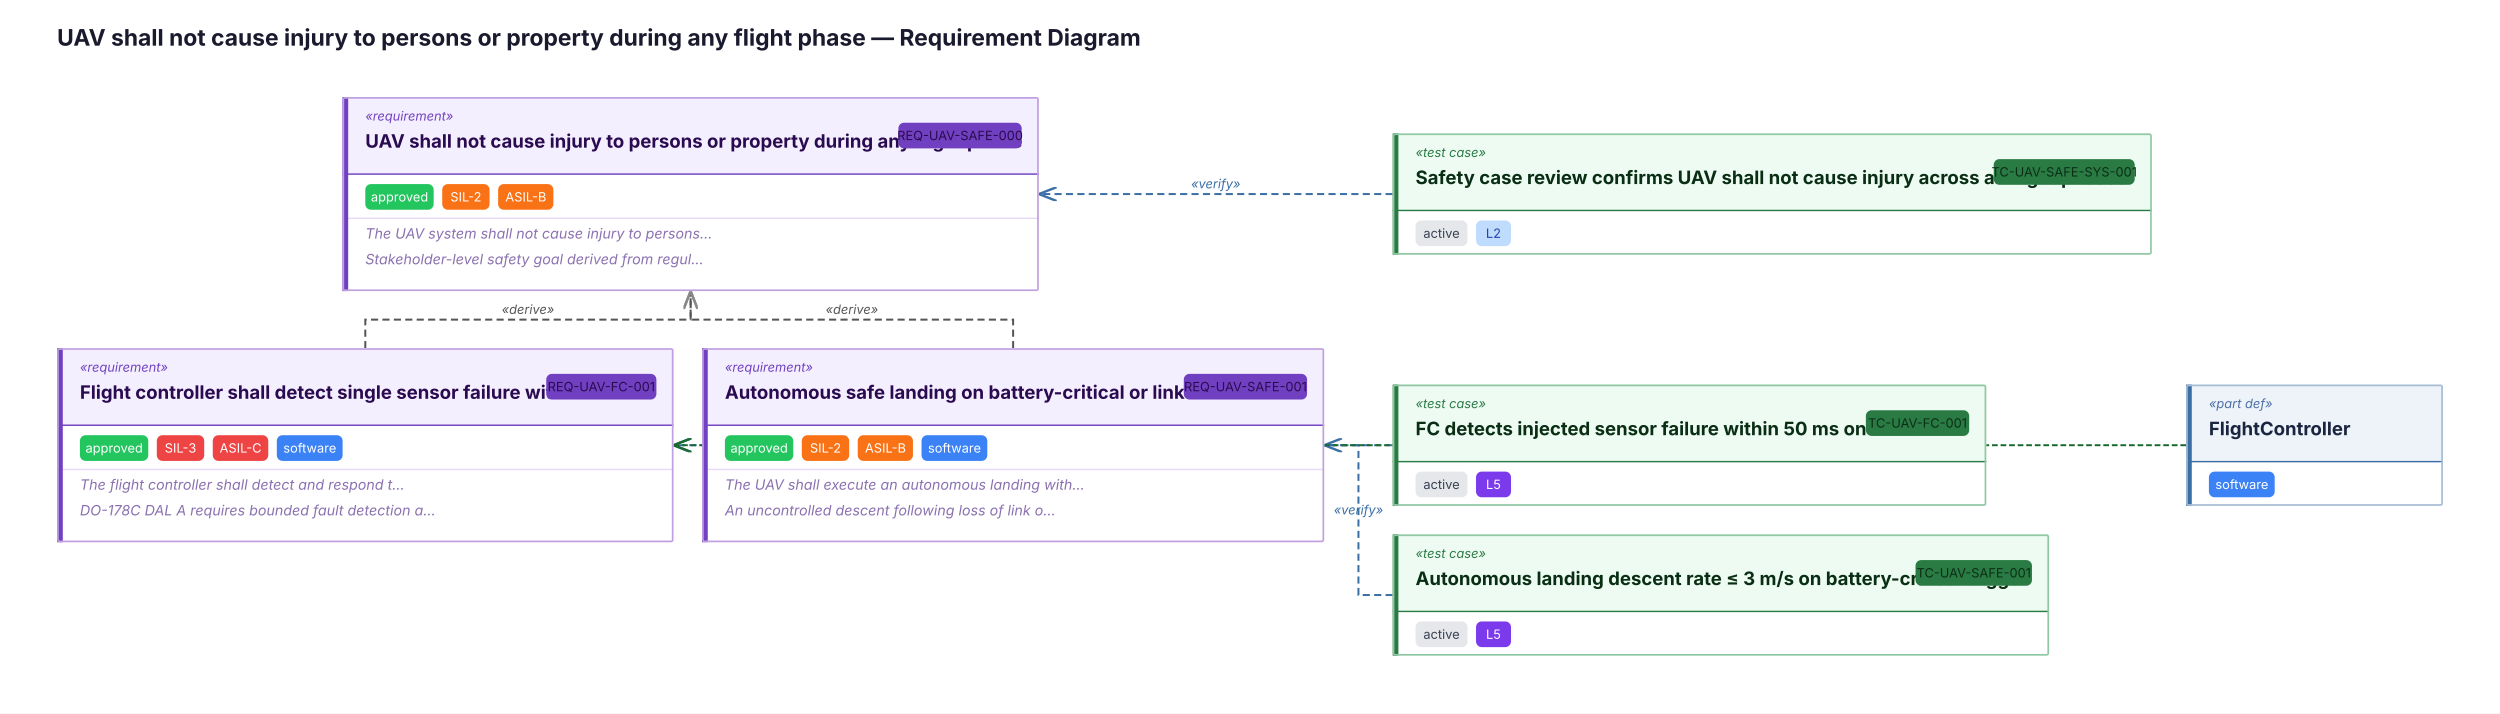
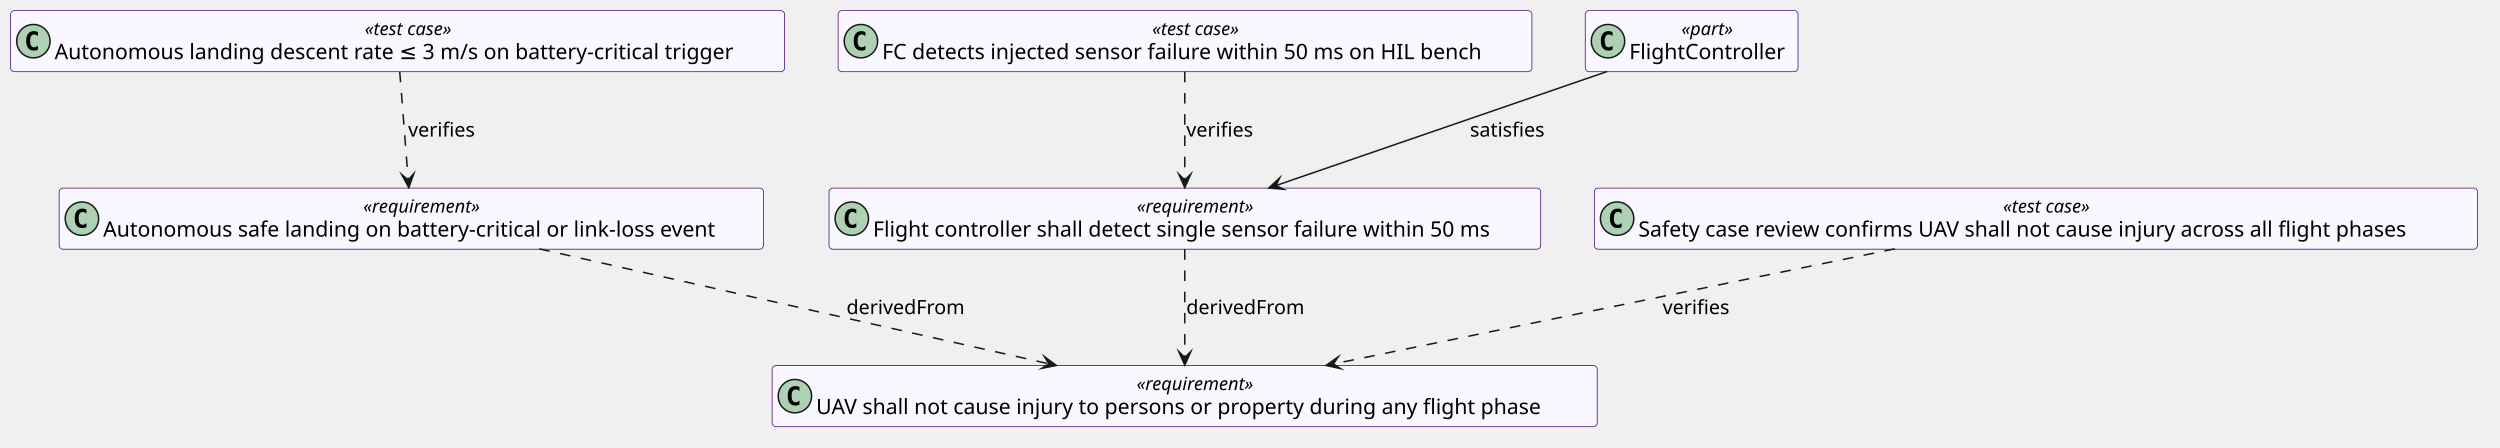
- <svg xmlns="http://www.w3.org/2000/svg" viewBox="0 0 1752 500" width="1752" height="500">
-   <style>text{font-family:'Inter','Roboto',system-ui,sans-serif}@font-face{font-family:'Inter';font-weight:400;src:url('https://fonts.bunny.net/inter/files/inter-latin-400-normal.woff2') format('woff2')}@font-face{font-family:'Inter';font-weight:700;src:url('https://fonts.bunny.net/inter/files/inter-latin-700-normal.woff2') format('woff2')}</style>
-   <rect width="1752" height="500" fill="#ffffff" />
-   <text x="40.0" y="32.0" font-size="16" font-weight="700" fill="#1a1a2e">UAV shall not cause injury to persons or property during any flight phase — Requirement Diagram</text>
-   <defs>
-     <marker id="arr-open" markerWidth="10" markerHeight="7" refX="9" refY="3.5" orient="auto">
-       <polyline points="0,0 9,3.5 0,7" fill="none" stroke="#888" stroke-width="1.2" />
-     </marker>
-     <marker id="arr-flow" markerWidth="10" markerHeight="7" refX="9" refY="3.5" orient="auto">
-       <polyline points="0,0 9,3.5 0,7" fill="none" stroke="#3a6ea5" stroke-width="1.2" />
-     </marker>
-     <marker id="arr-verify" markerWidth="10" markerHeight="7" refX="9" refY="3.5" orient="auto">
-       <polyline points="0,0 9,3.5 0,7" fill="none" stroke="#3a6ea5" stroke-width="1.2" />
-     </marker>
-     <marker id="arr-alloc" markerWidth="10" markerHeight="7" refX="9" refY="3.5" orient="auto">
-       <polyline points="0,0 9,3.5 0,7" fill="none" stroke="#7a3ea5" stroke-width="1.2" />
-     </marker>
-     <marker id="arr-satisfy" markerWidth="10" markerHeight="7" refX="9" refY="3.5" orient="auto">
-       <polyline points="0,0 9,3.5 0,7" fill="none" stroke="#1a6b30" stroke-width="1.2" />
-     </marker>
-     <marker id="arr-generalize" markerWidth="12" markerHeight="10" refX="11" refY="5" orient="auto">
-       <polygon points="0,0 12,5 0,10" fill="white" stroke="#3a3a5c" stroke-width="1.2" />
-     </marker>
-   </defs>
-   <path d="M 256.0 244.0 L 256.0 224.0 L 484.0 224.0 L 484.0 204.0" fill="none" stroke="#555" stroke-width="1.4" stroke-dasharray="5,3" marker-end="url(#arr-open)" />
-   <text x="370.0" y="220.0" font-size="9" fill="#555" text-anchor="middle" font-style="italic">«derive»</text>
-   <path d="M 710.0 244.0 L 710.0 224.0 L 484.0 224.0 L 484.0 204.0" fill="none" stroke="#555" stroke-width="1.4" stroke-dasharray="5,3" marker-end="url(#arr-open)" />
-   <text x="597.0" y="220.0" font-size="9" fill="#555" text-anchor="middle" font-style="italic">«derive»</text>
-   <path d="M 976.0 312.0 L 472.0 312.0" fill="none" stroke="#3a6ea5" stroke-width="1.4" stroke-dasharray="5,3" marker-end="url(#arr-verify)" />
-   <text x="724.0" y="308.0" font-size="9" fill="#3a6ea5" text-anchor="middle" font-style="italic">«verify»</text>
-   <path d="M 976.0 417.0 L 952.0 417.0 L 952.0 312.0 L 928.0 312.0" fill="none" stroke="#3a6ea5" stroke-width="1.4" stroke-dasharray="5,3" marker-end="url(#arr-verify)" />
-   <text x="952.0" y="360.5" font-size="9" fill="#3a6ea5" text-anchor="middle" font-style="italic">«verify»</text>
-   <path d="M 976.0 136.0 L 728.0 136.0" fill="none" stroke="#3a6ea5" stroke-width="1.4" stroke-dasharray="5,3" marker-end="url(#arr-verify)" />
-   <text x="852.0" y="132.0" font-size="9" fill="#3a6ea5" text-anchor="middle" font-style="italic">«verify»</text>
-   <path d="M 1532.0 312.0 L 472.0 312.0" fill="none" stroke="#1a6b30" stroke-width="1.4" stroke-dasharray="4,2" marker-end="url(#arr-satisfy)" />
-   <text x="1002.0" y="308.0" font-size="9" fill="#1a6b30" text-anchor="middle" font-style="italic">«satisfy»</text>
-   <a href="/ui/detail/Requirements::SafetyParentReq" data-qname="Requirements::SafetyParentReq">
-     <g transform="translate(240.0 68.0)">
-       <defs>
-         <style>@font-face{font-family:'Inter';font-weight:400;src:url('https://fonts.bunny.net/inter/files/inter-latin-400-normal.woff2') format('woff2')}@font-face{font-family:'Inter';font-weight:700;src:url('https://fonts.bunny.net/inter/files/inter-latin-700-normal.woff2') format('woff2')}text{font-family:'Inter','Roboto',system-ui,sans-serif}</style>
-       </defs>
-       <rect x="0" y="0.0" width="488.0" height="54.0" fill="#f4effe" />
-       <text x="16.0" y="16.5" font-size="9" fill="#7040c0" font-style="italic">«requirement»</text>
-       <text x="16.0" y="35.5" font-size="13" font-weight="700" fill="#2a0a50">UAV shall not cause injury to persons or property during any flight phase</text>
-       <rect x="389.6" y="18.0" width="86.4" height="18" rx="4" fill="#7040c0" />
-       <text x="432.8" y="30.2" font-size="9" font-weight="400" fill="#2a0a50" text-anchor="middle" font-family="'JetBrains Mono','Roboto Mono',monospace">REQ-UAV-SAFE-000</text>
-       <line x1="0" y1="54.0" x2="488.0" y2="54.0" stroke="#7040c0" stroke-width="1" />
-       <rect x="0" y="55.0" width="488.0" height="30.0" fill="#ffffff" />
-       <rect x="16.0" y="61.0" width="47.9" height="18" rx="4" fill="#22c55e" />
-       <text x="40.0" y="73.2" font-size="9" fill="#ffffff" text-anchor="middle">approved</text>
-       <rect x="69.9" y="61.0" width="33.2" height="18" rx="4" fill="#f97316" />
-       <text x="86.5" y="73.2" font-size="9" fill="#ffffff" text-anchor="middle">SIL-2</text>
-       <rect x="109.1" y="61.0" width="38.7" height="18" rx="4" fill="#f97316" />
-       <text x="128.5" y="73.2" font-size="9" fill="#ffffff" text-anchor="middle">ASIL-B</text>
-       <line x1="0" y1="85.0" x2="488.0" y2="85.0" stroke="#e8d8f8" stroke-width="1" />
-       <rect x="0" y="86.0" width="488.0" height="50.0" fill="#ffffff" />
-       <text x="16.0" y="99.2" font-size="10" fill="#8a70b0" font-style="italic">The UAV system shall not cause injury to persons…</text>
-       <text x="16.0" y="117.2" font-size="10" fill="#8a70b0" font-style="italic">Stakeholder-level safety goal derived from regul…</text>
-       <rect x="0" y="0" width="4" height="136.0" fill="#7040c0" />
-       <rect x="0.6" y="0.6" width="486.8" height="134.8" rx="1" ry="1" fill="none" stroke="#c0a0e0" stroke-width="1.2" />
+ <svg xmlns="http://www.w3.org/2000/svg" xmlns:xlink="http://www.w3.org/1999/xlink" contentStyleType="text/css" data-diagram-type="CLASS" height="295px" preserveAspectRatio="none" style="width:1648px;height:295px;background:#FFFFFF;" version="1.1" viewBox="0 0 1648 295" width="1648px" zoomAndPan="magnify">
+   <defs />
+   <g>
+     <g class="entity" data-qualified-name="s_safe" data-source-line="7" id="ent0001">
+       <a href="http://localhost:3000/ui/detail/Requirements::SafetyParentReq" target="_top" title="http://localhost:3000/ui/detail/Requirements::SafetyParentReq" xlink:actuate="onRequest" xlink:href="http://localhost:3000/ui/detail/Requirements::SafetyParentReq" xlink:show="new" xlink:title="http://localhost:3000/ui/detail/Requirements::SafetyParentReq" xlink:type="simple">
+         <rect fill="#F9F7FF" height="40.266" rx="2.5" ry="2.5" style="stroke:#4A0A6E;stroke-width:0.5;" width="543.882" x="509" y="241" />
+         <ellipse cx="524" cy="261.133" fill="#ADD1B2" rx="11" ry="11" style="stroke:#181818;stroke-width:1;" />
+         <path d="M526.969,266.773 Q526.391,267.07 525.75,267.211 Q525.109,267.367 524.406,267.367 Q521.906,267.367 520.578,265.727 Q519.266,264.07 519.266,260.945 Q519.266,257.82 520.578,256.164 Q521.906,254.508 524.406,254.508 Q525.109,254.508 525.75,254.664 Q526.406,254.82 526.969,255.117 L526.969,257.836 Q526.344,257.258 525.75,256.992 Q525.156,256.711 524.531,256.711 Q523.188,256.711 522.5,257.789 Q521.812,258.852 521.812,260.945 Q521.812,263.039 522.5,264.117 Q523.188,265.18 524.531,265.18 Q525.156,265.18 525.75,264.914 Q526.344,264.633 526.969,264.055 L526.969,266.773 Z " fill="#000000" />
+         <text fill="#000000" font-family="sans-serif" font-size="12" font-style="italic" lengthAdjust="spacing" textLength="89.385" x="749.249" y="257.139">«requirement»</text>
+         <text fill="#000000" font-family="sans-serif" font-size="14" lengthAdjust="spacing" textLength="511.882" x="538" y="272.964">UAV shall not cause injury to persons or property during any flight phase</text>
+       </a>
    </g>
-   </a>
-   <a href="/ui/detail/Requirements::FaultTolerantFCReq" data-qname="Requirements::FaultTolerantFCReq">
-     <g transform="translate(40.0 244.0)">
-       <defs>
-         <style>@font-face{font-family:'Inter';font-weight:400;src:url('https://fonts.bunny.net/inter/files/inter-latin-400-normal.woff2') format('woff2')}@font-face{font-family:'Inter';font-weight:700;src:url('https://fonts.bunny.net/inter/files/inter-latin-700-normal.woff2') format('woff2')}text{font-family:'Inter','Roboto',system-ui,sans-serif}</style>
-       </defs>
-       <rect x="0" y="0.0" width="432.0" height="54.0" fill="#f4effe" />
-       <text x="16.0" y="16.5" font-size="9" fill="#7040c0" font-style="italic">«requirement»</text>
-       <text x="16.0" y="35.5" font-size="13" font-weight="700" fill="#2a0a50">Flight controller shall detect single sensor failure within 50 ms</text>
-       <rect x="342.8" y="18.0" width="77.2" height="18" rx="4" fill="#7040c0" />
-       <text x="381.4" y="30.2" font-size="9" font-weight="400" fill="#2a0a50" text-anchor="middle" font-family="'JetBrains Mono','Roboto Mono',monospace">REQ-UAV-FC-001</text>
-       <line x1="0" y1="54.0" x2="432.0" y2="54.0" stroke="#7040c0" stroke-width="1" />
-       <rect x="0" y="55.0" width="432.0" height="30.0" fill="#ffffff" />
-       <rect x="16.0" y="61.0" width="47.9" height="18" rx="4" fill="#22c55e" />
-       <text x="40.0" y="73.2" font-size="9" fill="#ffffff" text-anchor="middle">approved</text>
-       <rect x="69.9" y="61.0" width="33.2" height="18" rx="4" fill="#ef4444" />
-       <text x="86.5" y="73.2" font-size="9" fill="#ffffff" text-anchor="middle">SIL-3</text>
-       <rect x="109.1" y="61.0" width="38.9" height="18" rx="4" fill="#ef4444" />
-       <text x="128.6" y="73.2" font-size="9" fill="#ffffff" text-anchor="middle">ASIL-C</text>
-       <rect x="154.0" y="61.0" width="46.1" height="18" rx="4" fill="#3b82f6" />
-       <text x="177.1" y="73.2" font-size="9" fill="#ffffff" text-anchor="middle">software</text>
-       <line x1="0" y1="85.0" x2="432.0" y2="85.0" stroke="#e8d8f8" stroke-width="1" />
-       <rect x="0" y="86.0" width="432.0" height="50.0" fill="#ffffff" />
-       <text x="16.0" y="99.2" font-size="10" fill="#8a70b0" font-style="italic">The flight controller shall detect and respond t…</text>
-       <text x="16.0" y="117.2" font-size="10" fill="#8a70b0" font-style="italic">DO-178C DAL A requires bounded fault detection a…</text>
-       <rect x="0" y="0" width="4" height="136.0" fill="#7040c0" />
-       <rect x="0.6" y="0.6" width="430.8" height="134.8" rx="1" ry="1" fill="none" stroke="#c0a0e0" stroke-width="1.2" />
+     <g class="entity" data-qualified-name="s_land" data-source-line="8" id="ent0002">
+       <a href="http://localhost:3000/ui/detail/Requirements::SafeLandingReq" target="_top" title="http://localhost:3000/ui/detail/Requirements::SafeLandingReq" xlink:actuate="onRequest" xlink:href="http://localhost:3000/ui/detail/Requirements::SafeLandingReq" xlink:show="new" xlink:title="http://localhost:3000/ui/detail/Requirements::SafeLandingReq" xlink:type="simple">
+         <rect fill="#F9F7FF" height="40.266" rx="2.5" ry="2.5" style="stroke:#4A0A6E;stroke-width:0.5;" width="464.284" x="39" y="124" />
+         <ellipse cx="54" cy="144.133" fill="#ADD1B2" rx="11" ry="11" style="stroke:#181818;stroke-width:1;" />
+         <path d="M56.969,149.773 Q56.391,150.07 55.75,150.211 Q55.109,150.367 54.406,150.367 Q51.906,150.367 50.578,148.727 Q49.266,147.07 49.266,143.945 Q49.266,140.82 50.578,139.164 Q51.906,137.508 54.406,137.508 Q55.109,137.508 55.75,137.664 Q56.406,137.82 56.969,138.117 L56.969,140.836 Q56.344,140.258 55.75,139.992 Q55.156,139.711 54.531,139.711 Q53.188,139.711 52.5,140.789 Q51.812,141.852 51.812,143.945 Q51.812,146.039 52.5,147.117 Q53.188,148.18 54.531,148.18 Q55.156,148.18 55.75,147.914 Q56.344,147.633 56.969,147.055 L56.969,149.773 Z " fill="#000000" />
+         <text fill="#000000" font-family="sans-serif" font-size="12" font-style="italic" lengthAdjust="spacing" textLength="89.385" x="239.45" y="140.139">«requirement»</text>
+         <text fill="#000000" font-family="sans-serif" font-size="14" lengthAdjust="spacing" textLength="432.284" x="68" y="155.964">Autonomous safe landing on battery-critical or link-loss event</text>
+       </a>
    </g>
-   </a>
-   <a href="/ui/detail/Requirements::SafeLandingReq" data-qname="Requirements::SafeLandingReq">
-     <g transform="translate(492.0 244.0)">
-       <defs>
-         <style>@font-face{font-family:'Inter';font-weight:400;src:url('https://fonts.bunny.net/inter/files/inter-latin-400-normal.woff2') format('woff2')}@font-face{font-family:'Inter';font-weight:700;src:url('https://fonts.bunny.net/inter/files/inter-latin-700-normal.woff2') format('woff2')}text{font-family:'Inter','Roboto',system-ui,sans-serif}</style>
-       </defs>
-       <rect x="0" y="0.0" width="436.0" height="54.0" fill="#f4effe" />
-       <text x="16.0" y="16.5" font-size="9" fill="#7040c0" font-style="italic">«requirement»</text>
-       <text x="16.0" y="35.5" font-size="13" font-weight="700" fill="#2a0a50">Autonomous safe landing on battery-critical or link-loss event</text>
-       <rect x="337.6" y="18.0" width="86.4" height="18" rx="4" fill="#7040c0" />
-       <text x="380.8" y="30.2" font-size="9" font-weight="400" fill="#2a0a50" text-anchor="middle" font-family="'JetBrains Mono','Roboto Mono',monospace">REQ-UAV-SAFE-001</text>
-       <line x1="0" y1="54.0" x2="436.0" y2="54.0" stroke="#7040c0" stroke-width="1" />
-       <rect x="0" y="55.0" width="436.0" height="30.0" fill="#ffffff" />
-       <rect x="16.0" y="61.0" width="47.9" height="18" rx="4" fill="#22c55e" />
-       <text x="40.0" y="73.2" font-size="9" fill="#ffffff" text-anchor="middle">approved</text>
-       <rect x="69.9" y="61.0" width="33.2" height="18" rx="4" fill="#f97316" />
-       <text x="86.5" y="73.2" font-size="9" fill="#ffffff" text-anchor="middle">SIL-2</text>
-       <rect x="109.1" y="61.0" width="38.7" height="18" rx="4" fill="#f97316" />
-       <text x="128.5" y="73.2" font-size="9" fill="#ffffff" text-anchor="middle">ASIL-B</text>
-       <rect x="153.8" y="61.0" width="46.1" height="18" rx="4" fill="#3b82f6" />
-       <text x="176.9" y="73.2" font-size="9" fill="#ffffff" text-anchor="middle">software</text>
-       <line x1="0" y1="85.0" x2="436.0" y2="85.0" stroke="#e8d8f8" stroke-width="1" />
-       <rect x="0" y="86.0" width="436.0" height="50.0" fill="#ffffff" />
-       <text x="16.0" y="99.2" font-size="10" fill="#8a70b0" font-style="italic">The UAV shall execute an autonomous landing with…</text>
-       <text x="16.0" y="117.2" font-size="10" fill="#8a70b0" font-style="italic">An uncontrolled descent following loss of link o…</text>
-       <rect x="0" y="0" width="4" height="136.0" fill="#7040c0" />
-       <rect x="0.6" y="0.6" width="434.8" height="134.8" rx="1" ry="1" fill="none" stroke="#c0a0e0" stroke-width="1.2" />
+     <g class="entity" data-qualified-name="s_fc" data-source-line="9" id="ent0003">
+       <a href="http://localhost:3000/ui/detail/Requirements::FaultTolerantFCReq" target="_top" title="http://localhost:3000/ui/detail/Requirements::FaultTolerantFCReq" xlink:actuate="onRequest" xlink:href="http://localhost:3000/ui/detail/Requirements::FaultTolerantFCReq" xlink:show="new" xlink:title="http://localhost:3000/ui/detail/Requirements::FaultTolerantFCReq" xlink:type="simple">
+         <rect fill="#F9F7FF" height="40.266" rx="2.5" ry="2.5" style="stroke:#4A0A6E;stroke-width:0.5;" width="469.124" x="546.5" y="124" />
+         <ellipse cx="561.5" cy="144.133" fill="#ADD1B2" rx="11" ry="11" style="stroke:#181818;stroke-width:1;" />
+         <path d="M564.469,149.773 Q563.891,150.07 563.25,150.211 Q562.609,150.367 561.906,150.367 Q559.406,150.367 558.078,148.727 Q556.766,147.07 556.766,143.945 Q556.766,140.82 558.078,139.164 Q559.406,137.508 561.906,137.508 Q562.609,137.508 563.25,137.664 Q563.906,137.82 564.469,138.117 L564.469,140.836 Q563.844,140.258 563.25,139.992 Q562.656,139.711 562.031,139.711 Q560.688,139.711 560,140.789 Q559.312,141.852 559.312,143.945 Q559.312,146.039 560,147.117 Q560.688,148.18 562.031,148.18 Q562.656,148.18 563.25,147.914 Q563.844,147.633 564.469,147.055 L564.469,149.773 Z " fill="#000000" />
+         <text fill="#000000" font-family="sans-serif" font-size="12" font-style="italic" lengthAdjust="spacing" textLength="89.385" x="749.37" y="140.139">«requirement»</text>
+         <text fill="#000000" font-family="sans-serif" font-size="14" lengthAdjust="spacing" textLength="437.124" x="575.5" y="155.964">Flight controller shall detect single sensor failure within 50 ms</text>
+       </a>
    </g>
-   </a>
-   <a href="/ui/detail/Verification::FCFaultInjectionTest" data-qname="Verification::FCFaultInjectionTest">
-     <g transform="translate(976.0 269.5)">
-       <defs>
-         <style>@font-face{font-family:'Inter';font-weight:400;src:url('https://fonts.bunny.net/inter/files/inter-latin-400-normal.woff2') format('woff2')}@font-face{font-family:'Inter';font-weight:700;src:url('https://fonts.bunny.net/inter/files/inter-latin-700-normal.woff2') format('woff2')}text{font-family:'Inter','Roboto',system-ui,sans-serif}</style>
-       </defs>
-       <rect x="0" y="0.0" width="416.0" height="54.0" fill="#edfbf2" />
-       <text x="16.0" y="16.5" font-size="9" fill="#2a7a44" font-style="italic">«test case»</text>
-       <text x="16.0" y="35.5" font-size="13" font-weight="700" fill="#0a2e14">FC detects injected sensor failure within 50 ms on HIL bench</text>
-       <rect x="331.6" y="18.0" width="72.4" height="18" rx="4" fill="#2a7a44" />
-       <text x="367.8" y="30.2" font-size="9" font-weight="400" fill="#0a2e14" text-anchor="middle" font-family="'JetBrains Mono','Roboto Mono',monospace">TC-UAV-FC-001</text>
-       <line x1="0" y1="54.0" x2="416.0" y2="54.0" stroke="#2a7a44" stroke-width="1" />
-       <rect x="0" y="55.0" width="416.0" height="30.0" fill="#ffffff" />
-       <rect x="16.0" y="61.0" width="36.4" height="18" rx="4" fill="#e5e7eb" />
-       <text x="34.2" y="73.2" font-size="9" fill="#374151" text-anchor="middle">active</text>
-       <rect x="58.4" y="61.0" width="24.5" height="18" rx="4" fill="#7c3aed" />
-       <text x="70.6" y="73.2" font-size="9" fill="#ffffff" text-anchor="middle">L5</text>
-       <rect x="0" y="0" width="4" height="85.0" fill="#2a7a44" />
-       <rect x="0.6" y="0.6" width="414.8" height="83.8" rx="1" ry="1" fill="none" stroke="#90c8a4" stroke-width="1.2" />
+     <g class="entity" data-qualified-name="s_review" data-source-line="10" id="ent0004">
+       <a href="http://localhost:3000/ui/detail/Verification::SafetyCaseReview" target="_top" title="http://localhost:3000/ui/detail/Verification::SafetyCaseReview" xlink:actuate="onRequest" xlink:href="http://localhost:3000/ui/detail/Verification::SafetyCaseReview" xlink:show="new" xlink:title="http://localhost:3000/ui/detail/Verification::SafetyCaseReview" xlink:type="simple">
+         <rect fill="#F9F7FF" height="40.266" rx="2.5" ry="2.5" style="stroke:#4A0A6E;stroke-width:0.5;" width="582.136" x="1051" y="124" />
+         <ellipse cx="1066" cy="144.133" fill="#ADD1B2" rx="11" ry="11" style="stroke:#181818;stroke-width:1;" />
+         <path d="M1068.969,149.773 Q1068.391,150.07 1067.75,150.211 Q1067.109,150.367 1066.406,150.367 Q1063.906,150.367 1062.578,148.727 Q1061.266,147.07 1061.266,143.945 Q1061.266,140.82 1062.578,139.164 Q1063.906,137.508 1066.406,137.508 Q1067.109,137.508 1067.75,137.664 Q1068.406,137.82 1068.969,138.117 L1068.969,140.836 Q1068.344,140.258 1067.75,139.992 Q1067.156,139.711 1066.531,139.711 Q1065.188,139.711 1064.5,140.789 Q1063.812,141.852 1063.812,143.945 Q1063.812,146.039 1064.5,147.117 Q1065.188,148.18 1066.531,148.18 Q1067.156,148.18 1067.75,147.914 Q1068.344,147.633 1068.969,147.055 L1068.969,149.773 Z " fill="#000000" />
+         <text fill="#000000" font-family="sans-serif" font-size="12" font-style="italic" lengthAdjust="spacing" textLength="69.258" x="1320.439" y="140.139">«test case»</text>
+         <text fill="#000000" font-family="sans-serif" font-size="14" lengthAdjust="spacing" textLength="550.136" x="1080" y="155.964">Safety case review confirms UAV shall not cause injury across all flight phases</text>
+       </a>
    </g>
-   </a>
-   <a href="/ui/detail/Verification::SafeLandingTest" data-qname="Verification::SafeLandingTest">
-     <g transform="translate(976.0 374.5)">
-       <defs>
-         <style>@font-face{font-family:'Inter';font-weight:400;src:url('https://fonts.bunny.net/inter/files/inter-latin-400-normal.woff2') format('woff2')}@font-face{font-family:'Inter';font-weight:700;src:url('https://fonts.bunny.net/inter/files/inter-latin-700-normal.woff2') format('woff2')}text{font-family:'Inter','Roboto',system-ui,sans-serif}</style>
-       </defs>
-       <rect x="0" y="0.0" width="460.0" height="54.0" fill="#edfbf2" />
-       <text x="16.0" y="16.5" font-size="9" fill="#2a7a44" font-style="italic">«test case»</text>
-       <text x="16.0" y="35.5" font-size="13" font-weight="700" fill="#0a2e14">Autonomous landing descent rate ≤ 3 m/s on battery-critical trigger</text>
-       <rect x="366.4" y="18.0" width="81.6" height="18" rx="4" fill="#2a7a44" />
-       <text x="407.2" y="30.2" font-size="9" font-weight="400" fill="#0a2e14" text-anchor="middle" font-family="'JetBrains Mono','Roboto Mono',monospace">TC-UAV-SAFE-001</text>
-       <line x1="0" y1="54.0" x2="460.0" y2="54.0" stroke="#2a7a44" stroke-width="1" />
-       <rect x="0" y="55.0" width="460.0" height="30.0" fill="#ffffff" />
-       <rect x="16.0" y="61.0" width="36.4" height="18" rx="4" fill="#e5e7eb" />
-       <text x="34.2" y="73.2" font-size="9" fill="#374151" text-anchor="middle">active</text>
-       <rect x="58.4" y="61.0" width="24.5" height="18" rx="4" fill="#7c3aed" />
-       <text x="70.6" y="73.2" font-size="9" fill="#ffffff" text-anchor="middle">L5</text>
-       <rect x="0" y="0" width="4" height="85.0" fill="#2a7a44" />
-       <rect x="0.6" y="0.6" width="458.8" height="83.8" rx="1" ry="1" fill="none" stroke="#90c8a4" stroke-width="1.2" />
+     <g class="entity" data-qualified-name="s_ltest" data-source-line="11" id="ent0005">
+       <a href="http://localhost:3000/ui/detail/Verification::SafeLandingTest" target="_top" title="http://localhost:3000/ui/detail/Verification::SafeLandingTest" xlink:actuate="onRequest" xlink:href="http://localhost:3000/ui/detail/Verification::SafeLandingTest" xlink:show="new" xlink:title="http://localhost:3000/ui/detail/Verification::SafeLandingTest" xlink:type="simple">
+         <rect fill="#F9F7FF" height="40.266" rx="2.5" ry="2.5" style="stroke:#4A0A6E;stroke-width:0.5;" width="510.188" x="7" y="7" />
+         <ellipse cx="22" cy="27.133" fill="#ADD1B2" rx="11" ry="11" style="stroke:#181818;stroke-width:1;" />
+         <path d="M24.969,32.773 Q24.391,33.07 23.75,33.211 Q23.109,33.367 22.406,33.367 Q19.906,33.367 18.578,31.727 Q17.266,30.07 17.266,26.945 Q17.266,23.82 18.578,22.164 Q19.906,20.508 22.406,20.508 Q23.109,20.508 23.75,20.664 Q24.406,20.82 24.969,21.117 L24.969,23.836 Q24.344,23.258 23.75,22.992 Q23.156,22.711 22.531,22.711 Q21.188,22.711 20.5,23.789 Q19.812,24.852 19.812,26.945 Q19.812,29.039 20.5,30.117 Q21.188,31.18 22.531,31.18 Q23.156,31.18 23.75,30.914 Q24.344,30.633 24.969,30.055 L24.969,32.773 Z " fill="#000000" />
+         <text fill="#000000" font-family="sans-serif" font-size="12" font-style="italic" lengthAdjust="spacing" textLength="69.258" x="240.465" y="23.139">«test case»</text>
+         <text fill="#000000" font-family="sans-serif" font-size="14" lengthAdjust="spacing" textLength="478.188" x="36" y="38.964">Autonomous landing descent rate ≤ 3 m/s on battery-critical trigger</text>
+       </a>
    </g>
-   </a>
-   <a href="/ui/detail/Verification::SafetyCaseReview" data-qname="Verification::SafetyCaseReview">
-     <g transform="translate(976.0 93.5)">
-       <defs>
-         <style>@font-face{font-family:'Inter';font-weight:400;src:url('https://fonts.bunny.net/inter/files/inter-latin-400-normal.woff2') format('woff2')}@font-face{font-family:'Inter';font-weight:700;src:url('https://fonts.bunny.net/inter/files/inter-latin-700-normal.woff2') format('woff2')}text{font-family:'Inter','Roboto',system-ui,sans-serif}</style>
-       </defs>
-       <rect x="0" y="0.0" width="532.0" height="54.0" fill="#edfbf2" />
-       <text x="16.0" y="16.5" font-size="9" fill="#2a7a44" font-style="italic">«test case»</text>
-       <text x="16.0" y="35.5" font-size="13" font-weight="700" fill="#0a2e14">Safety case review confirms UAV shall not cause injury across all flight phases</text>
-       <rect x="421.2" y="18.0" width="98.8" height="18" rx="4" fill="#2a7a44" />
-       <text x="470.6" y="30.2" font-size="9" font-weight="400" fill="#0a2e14" text-anchor="middle" font-family="'JetBrains Mono','Roboto Mono',monospace">TC-UAV-SAFE-SYS-001</text>
-       <line x1="0" y1="54.0" x2="532.0" y2="54.0" stroke="#2a7a44" stroke-width="1" />
-       <rect x="0" y="55.0" width="532.0" height="30.0" fill="#ffffff" />
-       <rect x="16.0" y="61.0" width="36.4" height="18" rx="4" fill="#e5e7eb" />
-       <text x="34.2" y="73.2" font-size="9" fill="#374151" text-anchor="middle">active</text>
-       <rect x="58.4" y="61.0" width="24.5" height="18" rx="4" fill="#bfdbfe" />
-       <text x="70.6" y="73.2" font-size="9" fill="#1e40af" text-anchor="middle">L2</text>
-       <rect x="0" y="0" width="4" height="85.0" fill="#2a7a44" />
-       <rect x="0.6" y="0.6" width="530.8" height="83.8" rx="1" ry="1" fill="none" stroke="#90c8a4" stroke-width="1.2" />
+     <g class="entity" data-qualified-name="s_fitest" data-source-line="12" id="ent0006">
+       <a href="http://localhost:3000/ui/detail/Verification::FCFaultInjectionTest" target="_top" title="http://localhost:3000/ui/detail/Verification::FCFaultInjectionTest" xlink:actuate="onRequest" xlink:href="http://localhost:3000/ui/detail/Verification::FCFaultInjectionTest" xlink:show="new" xlink:title="http://localhost:3000/ui/detail/Verification::FCFaultInjectionTest" xlink:type="simple">
+         <rect fill="#F9F7FF" height="40.266" rx="2.5" ry="2.5" style="stroke:#4A0A6E;stroke-width:0.5;" width="457.339" x="552.5" y="7" />
+         <ellipse cx="567.5" cy="27.133" fill="#ADD1B2" rx="11" ry="11" style="stroke:#181818;stroke-width:1;" />
+         <path d="M570.469,32.773 Q569.891,33.07 569.25,33.211 Q568.609,33.367 567.906,33.367 Q565.406,33.367 564.078,31.727 Q562.766,30.07 562.766,26.945 Q562.766,23.82 564.078,22.164 Q565.406,20.508 567.906,20.508 Q568.609,20.508 569.25,20.664 Q569.906,20.82 570.469,21.117 L570.469,23.836 Q569.844,23.258 569.25,22.992 Q568.656,22.711 568.031,22.711 Q566.688,22.711 566,23.789 Q565.312,24.852 565.312,26.945 Q565.312,29.039 566,30.117 Q566.688,31.18 568.031,31.18 Q568.656,31.18 569.25,30.914 Q569.844,30.633 570.469,30.055 L570.469,32.773 Z " fill="#000000" />
+         <text fill="#000000" font-family="sans-serif" font-size="12" font-style="italic" lengthAdjust="spacing" textLength="69.258" x="759.54" y="23.139">«test case»</text>
+         <text fill="#000000" font-family="sans-serif" font-size="14" lengthAdjust="spacing" textLength="425.339" x="581.5" y="38.964">FC detects injected sensor failure within 50 ms on HIL bench</text>
+       </a>
    </g>
-   </a>
-   <a href="/ui/detail/UAV::Avionics::FlightController" data-qname="UAV::Avionics::FlightController">
-     <g transform="translate(1532.0 269.5)">
-       <defs>
-         <style>@font-face{font-family:'Inter';font-weight:400;src:url('https://fonts.bunny.net/inter/files/inter-latin-400-normal.woff2') format('woff2')}@font-face{font-family:'Inter';font-weight:700;src:url('https://fonts.bunny.net/inter/files/inter-latin-700-normal.woff2') format('woff2')}text{font-family:'Inter','Roboto',system-ui,sans-serif}</style>
-       </defs>
-       <rect x="0" y="0.0" width="180.0" height="54.0" fill="#eef3fa" />
-       <text x="16.0" y="16.5" font-size="9" fill="#4a6ea5" font-style="italic">«part def»</text>
-       <text x="16.0" y="35.5" font-size="13" font-weight="700" fill="#1a2540">FlightController</text>
-       <line x1="0" y1="54.0" x2="180.0" y2="54.0" stroke="#3a6ea5" stroke-width="1" />
-       <rect x="0" y="55.0" width="180.0" height="30.0" fill="#ffffff" />
-       <rect x="16.0" y="61.0" width="46.1" height="18" rx="4" fill="#3b82f6" />
-       <text x="39.1" y="73.2" font-size="9" fill="#ffffff" text-anchor="middle">software</text>
-       <rect x="0" y="0" width="4" height="85.0" fill="#3a6ea5" />
-       <rect x="0.6" y="0.6" width="178.8" height="83.8" rx="1" ry="1" fill="none" stroke="#a8bcd4" stroke-width="1.2" />
+     <g class="entity" data-qualified-name="s_flightc" data-source-line="13" id="ent0007">
+       <a href="http://localhost:3000/ui/detail/UAV::Avionics::FlightController" target="_top" title="http://localhost:3000/ui/detail/UAV::Avionics::FlightController" xlink:actuate="onRequest" xlink:href="http://localhost:3000/ui/detail/UAV::Avionics::FlightController" xlink:show="new" xlink:title="http://localhost:3000/ui/detail/UAV::Avionics::FlightController" xlink:type="simple">
+         <rect fill="#F9F7FF" height="40.266" rx="2.5" ry="2.5" style="stroke:#4A0A6E;stroke-width:0.5;" width="140.254" x="1045" y="7" />
+         <ellipse cx="1060" cy="27.133" fill="#ADD1B2" rx="11" ry="11" style="stroke:#181818;stroke-width:1;" />
+         <path d="M1062.969,32.773 Q1062.391,33.07 1061.75,33.211 Q1061.109,33.367 1060.406,33.367 Q1057.906,33.367 1056.578,31.727 Q1055.266,30.07 1055.266,26.945 Q1055.266,23.82 1056.578,22.164 Q1057.906,20.508 1060.406,20.508 Q1061.109,20.508 1061.75,20.664 Q1062.406,20.82 1062.969,21.117 L1062.969,23.836 Q1062.344,23.258 1061.75,22.992 Q1061.156,22.711 1060.531,22.711 Q1059.188,22.711 1058.5,23.789 Q1057.812,24.852 1057.812,26.945 Q1057.812,29.039 1058.5,30.117 Q1059.188,31.18 1060.531,31.18 Q1061.156,31.18 1061.75,30.914 Q1062.344,30.633 1062.969,30.055 L1062.969,32.773 Z " fill="#000000" />
+         <text fill="#000000" font-family="sans-serif" font-size="12" font-style="italic" lengthAdjust="spacing" textLength="39.422" x="1108.416" y="23.139">«part»</text>
+         <text fill="#000000" font-family="sans-serif" font-size="14" lengthAdjust="spacing" textLength="108.254" x="1074" y="38.964">FlightController</text>
+       </a>
    </g>
-   </a>
+     <g class="link" data-entity-1="ent0002" data-entity-2="ent0001" data-link-type="dependency" data-source-line="15" id="lnk8">
+       <path codeLine="15" d="M355.5,164.05 C449.91,185.34 596.982,218.51 691.452,239.81" fill="none" id="s_land-to-s_safe" style="stroke:#181818;stroke-width:1;stroke-dasharray:7,7;" />
+       <polygon fill="#181818" points="696.33,240.91,688.43,235.028,691.452,239.81,686.671,242.833,696.33,240.91" style="stroke:#181818;stroke-width:1;stroke-linejoin:miter;stroke-miterlimit:10;" />
+       <text fill="#000000" font-family="sans-serif" font-size="13" lengthAdjust="spacing" textLength="82.589" x="558" y="207.067">derivedFrom</text>
+     </g>
+     <g class="link" data-entity-1="ent0003" data-entity-2="ent0001" data-link-type="dependency" data-source-line="16" id="lnk9">
+       <path codeLine="16" d="M781,164.25 C781,185.48 781,214.44 781,235.69" fill="none" id="s_fc-to-s_safe" style="stroke:#181818;stroke-width:1;stroke-dasharray:7,7;" />
+       <polygon fill="#181818" points="781,240.69,785,231.69,781,235.69,777,231.69,781,240.69" style="stroke:#181818;stroke-width:1;stroke-linejoin:miter;stroke-miterlimit:10;" />
+       <text fill="#000000" font-family="sans-serif" font-size="13" lengthAdjust="spacing" textLength="82.589" x="782" y="207.067">derivedFrom</text>
+     </g>
+     <g class="link" data-entity-1="ent0004" data-entity-2="ent0001" data-link-type="dependency" data-source-line="17" id="lnk10">
+       <path codeLine="17" d="M1249.05,164.05 C1145.2,185.34 982.948,218.606 879.028,239.906" fill="none" id="s_review-to-s_safe" style="stroke:#181818;stroke-width:1;stroke-dasharray:7,7;" />
+       <polygon fill="#181818" points="874.13,240.91,883.75,243.021,879.028,239.906,882.144,235.184,874.13,240.91" style="stroke:#181818;stroke-width:1;stroke-linejoin:miter;stroke-miterlimit:10;" />
+       <text fill="#000000" font-family="sans-serif" font-size="13" lengthAdjust="spacing" textLength="47.607" x="1096" y="207.067">verifies</text>
+     </g>
+     <g class="link" data-entity-1="ent0005" data-entity-2="ent0002" data-link-type="dependency" data-source-line="18" id="lnk11">
+       <path codeLine="18" d="M263.51,47.25 C265.17,68.48 267.441,97.455 269.101,118.705" fill="none" id="s_ltest-to-s_land" style="stroke:#181818;stroke-width:1;stroke-dasharray:7,7;" />
+       <polygon fill="#181818" points="269.49,123.69,272.777,114.406,269.101,118.705,264.801,115.029,269.49,123.69" style="stroke:#181818;stroke-width:1;stroke-linejoin:miter;stroke-miterlimit:10;" />
+       <text fill="#000000" font-family="sans-serif" font-size="13" lengthAdjust="spacing" textLength="47.607" x="269" y="90.067">verifies</text>
+     </g>
+     <g class="link" data-entity-1="ent0006" data-entity-2="ent0003" data-link-type="dependency" data-source-line="19" id="lnk12">
+       <path codeLine="19" d="M781,47.25 C781,68.48 781,97.44 781,118.69" fill="none" id="s_fitest-to-s_fc" style="stroke:#181818;stroke-width:1;stroke-dasharray:7,7;" />
+       <polygon fill="#181818" points="781,123.69,785,114.69,781,118.69,777,114.69,781,123.69" style="stroke:#181818;stroke-width:1;stroke-linejoin:miter;stroke-miterlimit:10;" />
+       <text fill="#000000" font-family="sans-serif" font-size="13" lengthAdjust="spacing" textLength="47.607" x="782" y="90.067">verifies</text>
+     </g>
+     <g class="link" data-entity-1="ent0007" data-entity-2="ent0003" data-link-type="dependency" data-source-line="20" id="lnk13">
+       <path codeLine="20" d="M1059.47,47.12 C997.61,68.42 902.918,101.022 841.108,122.302" fill="none" id="s_flightc-to-s_fc" style="stroke:#181818;stroke-width:1;" />
+       <polygon fill="#181818" points="836.38,123.93,846.192,124.782,841.108,122.302,843.588,117.218,836.38,123.93" style="stroke:#181818;stroke-width:1;stroke-linejoin:miter;stroke-miterlimit:10;" />
+       <text fill="#000000" font-family="sans-serif" font-size="13" lengthAdjust="spacing" textLength="53.181" x="969" y="90.067">satisfies</text>
+     </g>
+   </g>
</svg>
